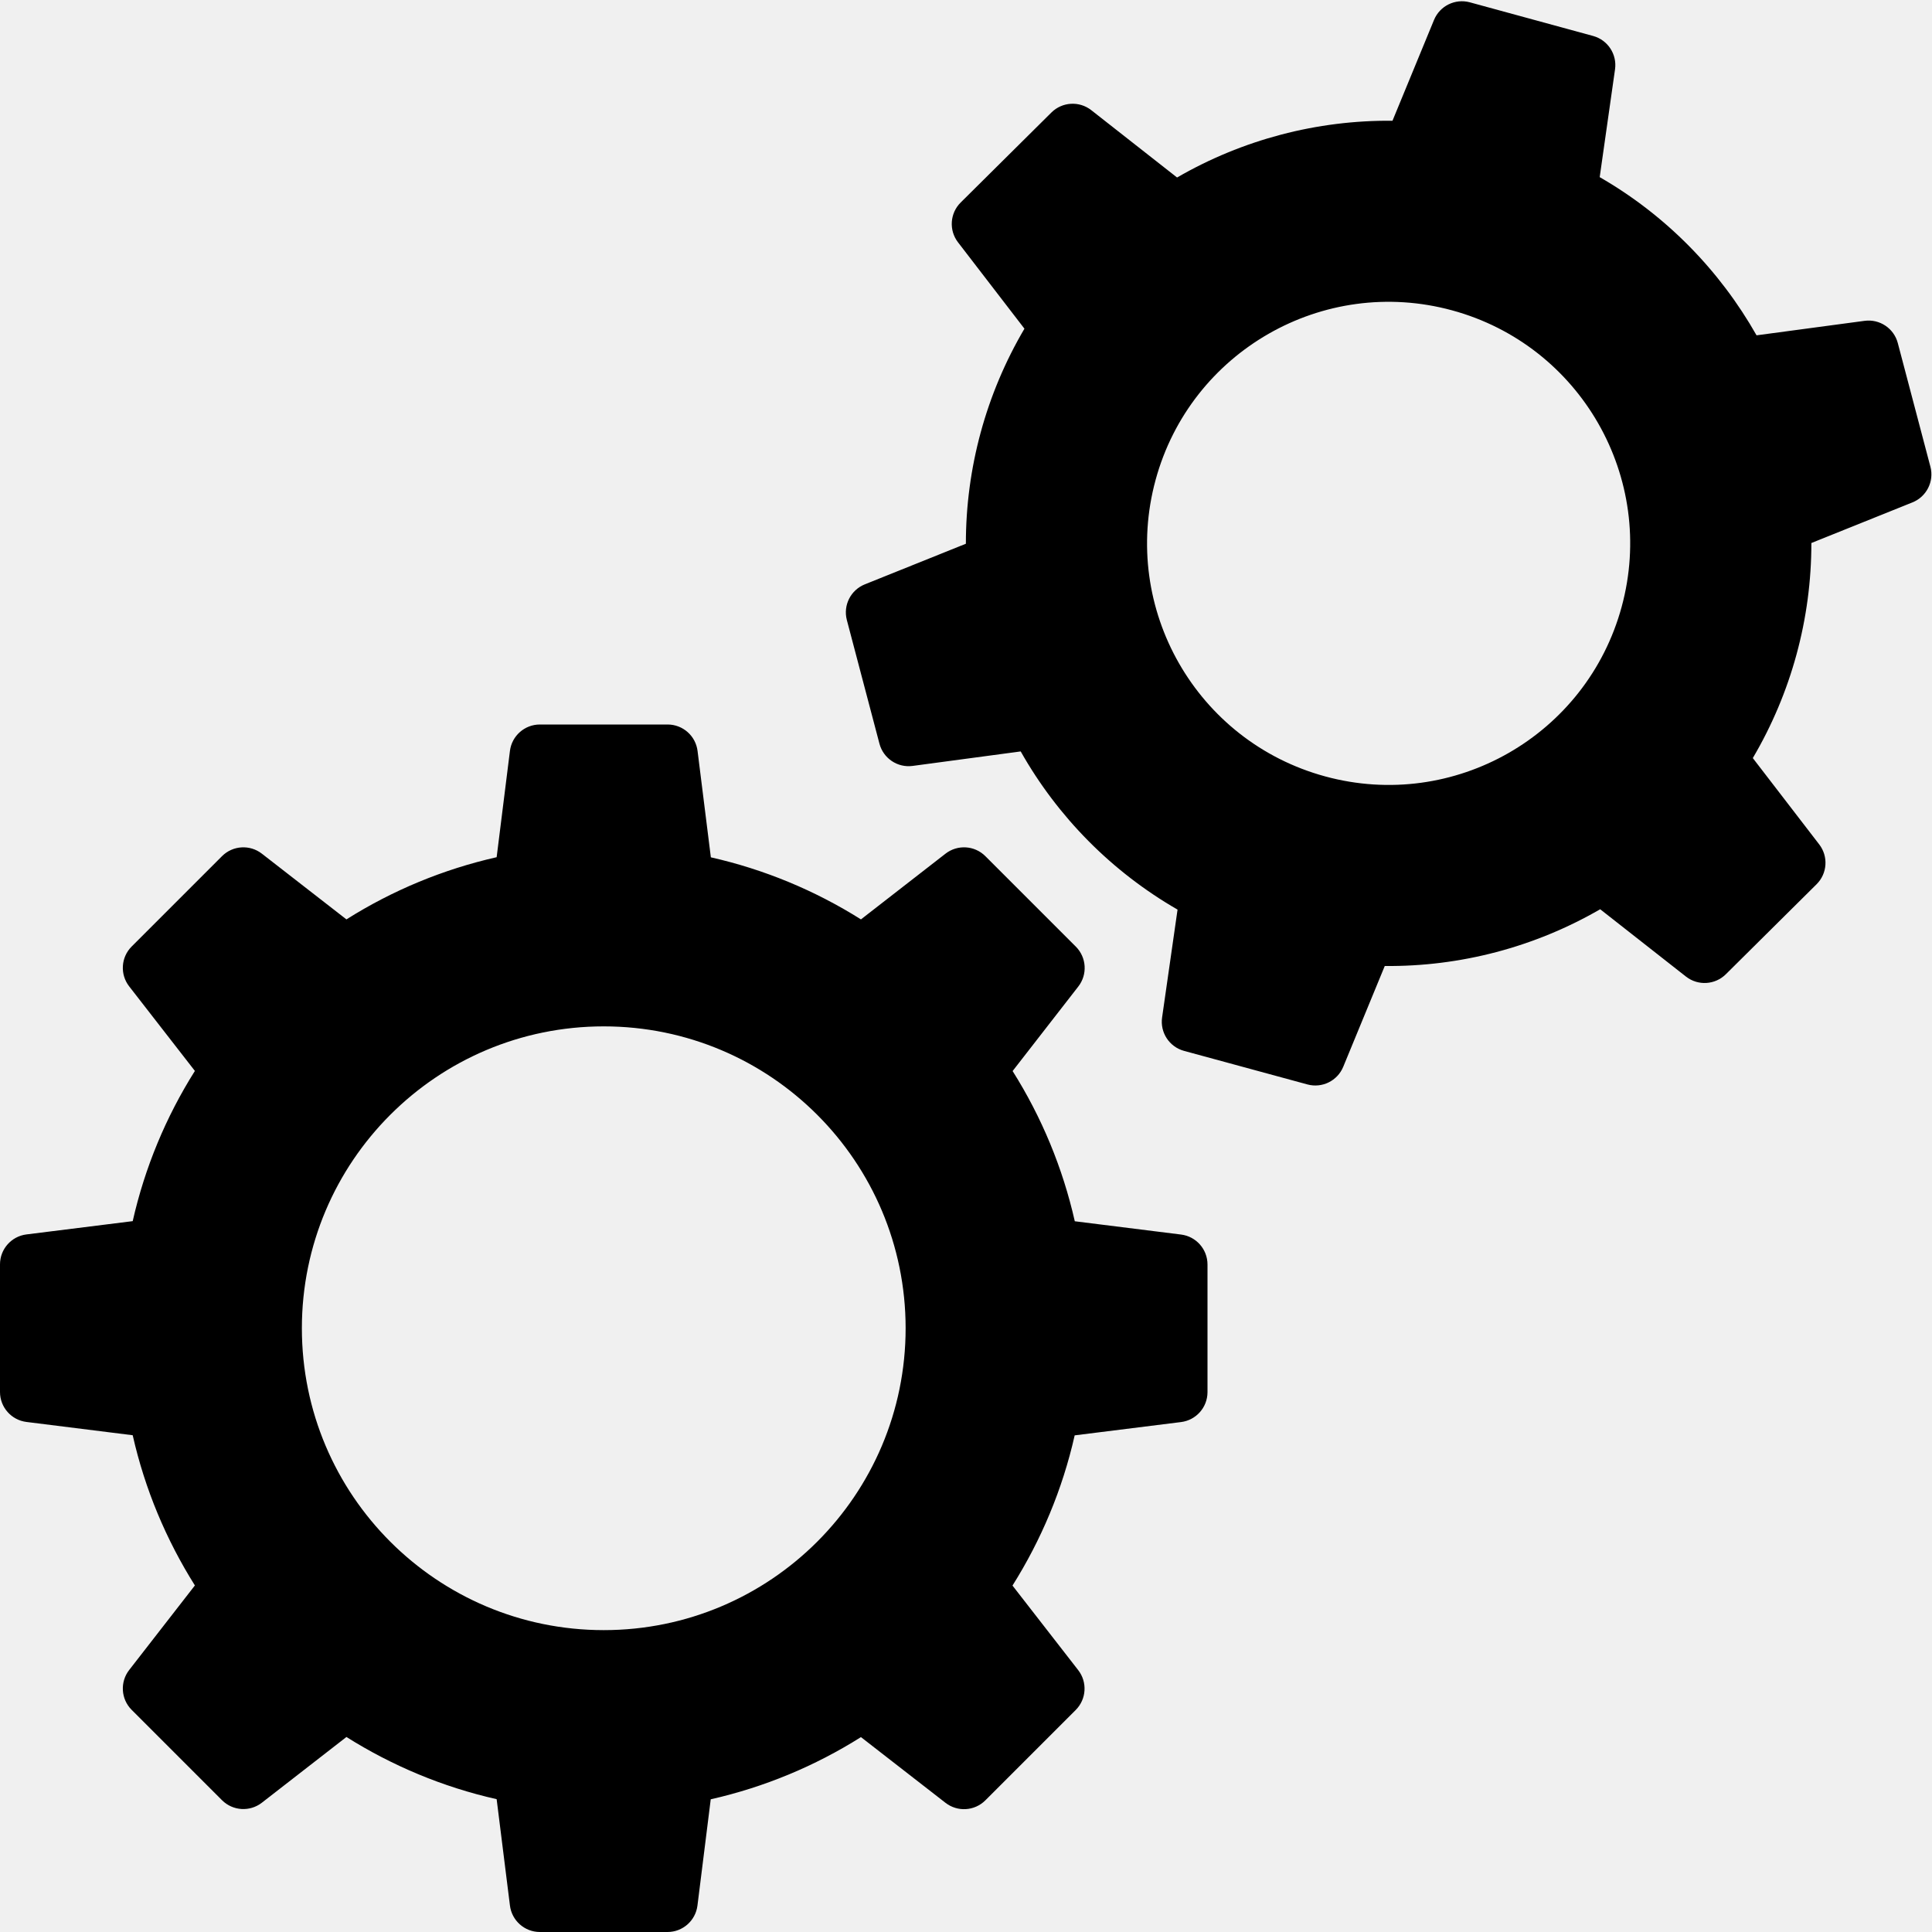
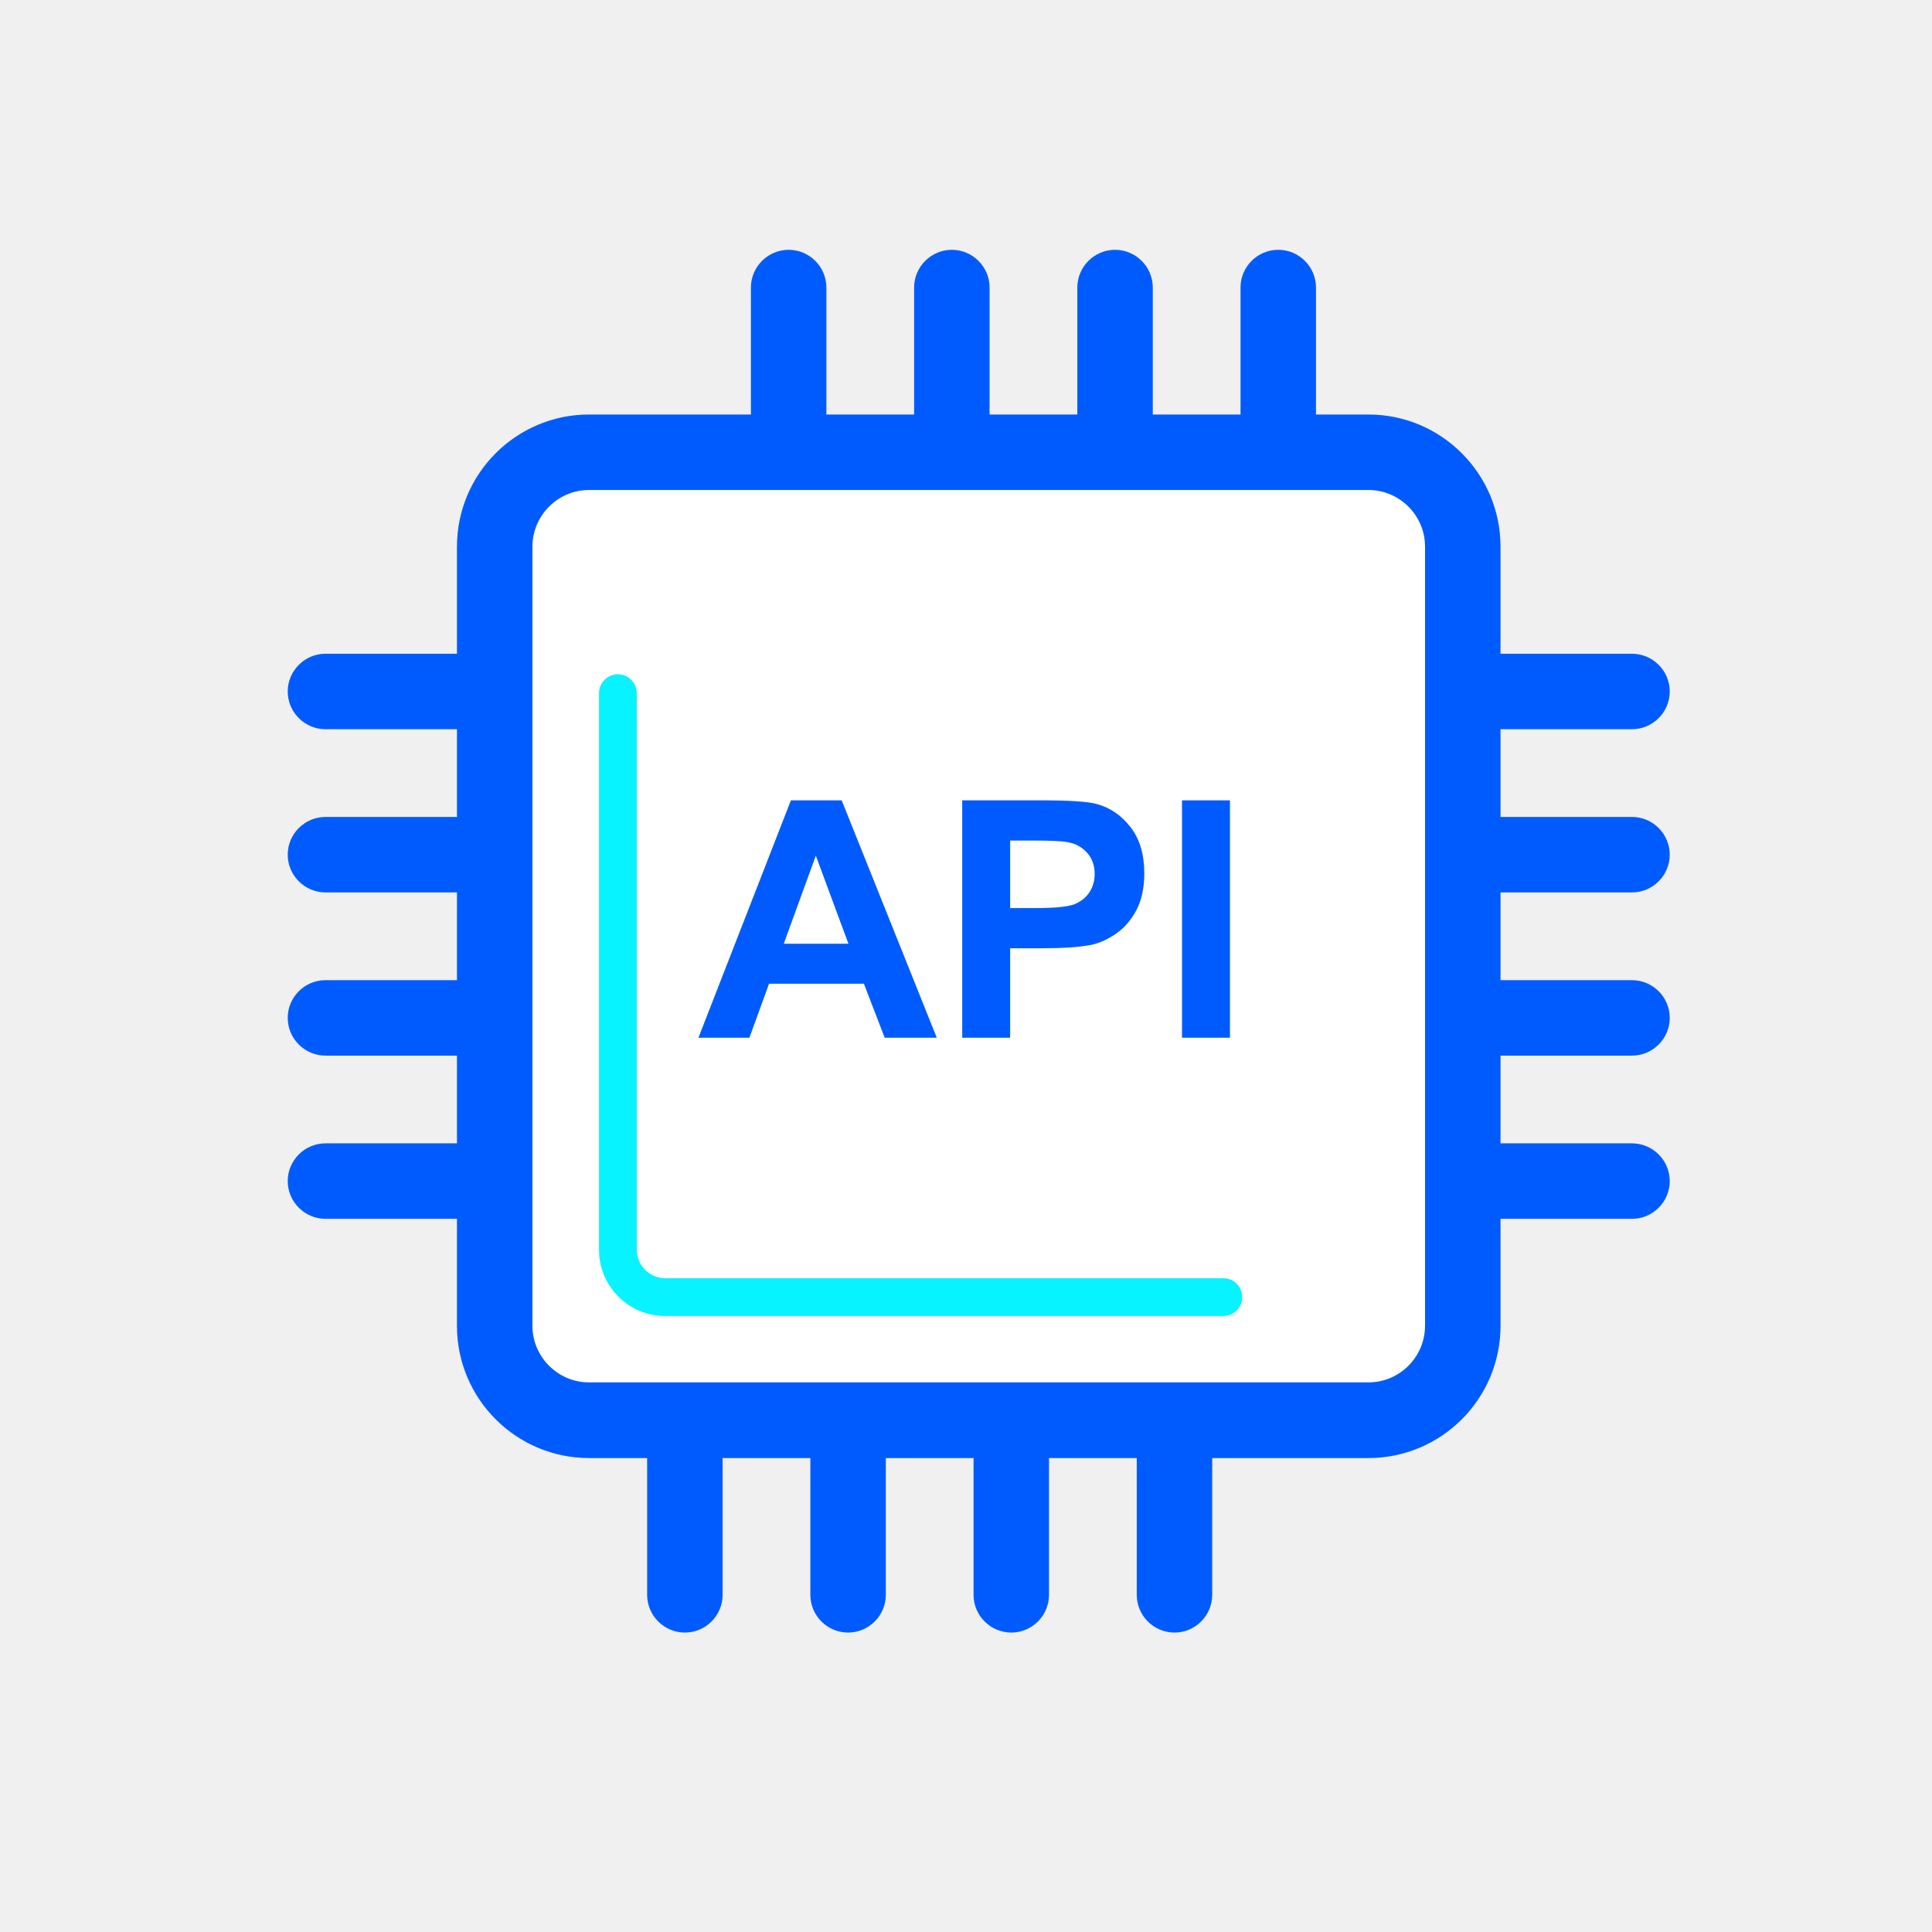
- <svg xmlns="http://www.w3.org/2000/svg" width="100" height="100" viewBox="0 0 16 16">
-   <path fill="currentColor" fill-rule="evenodd" d="M11.876.165a.25.25 0 0 1 .296-.146l1.022.279a.25.25 0 0 1 .181.276l-.127.893c.551.317.995.774 1.299 1.31l.895-.12a.25.25 0 0 1 .275.185l.27 1.024a.25.25 0 0 1-.15.295l-.836.336a3.501 3.501 0 0 1-.485 1.781l.55.715a.25.25 0 0 1-.022.33l-.751.745a.25.25 0 0 1-.33.02l-.711-.558a3.496 3.496 0 0 1-1.784.47l-.344.835a.25.25 0 0 1-.296.146l-1.022-.278a.25.25 0 0 1-.182-.277l.128-.893a3.496 3.496 0 0 1-1.299-1.31l-.895.12a.25.25 0 0 1-.275-.185l-.27-1.024a.25.25 0 0 1 .15-.295l.836-.336a3.504 3.504 0 0 1 .485-1.781l-.55-.715a.25.25 0 0 1 .022-.33l.751-.745a.25.25 0 0 1 .33-.02l.711.558A3.496 3.496 0 0 1 11.532 1l.344-.835Zm1.554 4.86a2 2 0 1 1-3.86-1.05a2 2 0 0 1 3.86 1.05ZM5.777 6.22A.25.25 0 0 0 5.53 6H4.471a.25.25 0 0 0-.248.219l-.11.88a3.977 3.977 0 0 0-1.244.515l-.7-.544a.25.25 0 0 0-.33.02l-.749.749a.25.25 0 0 0-.02.33l.544.7a3.977 3.977 0 0 0-.515 1.244l-.88.11A.25.25 0 0 0 0 10.47v1.058a.25.25 0 0 0 .219.248l.88.11c.101.448.278.867.515 1.244l-.544.7a.25.25 0 0 0 .02.33l.749.749a.25.25 0 0 0 .33.02l.7-.544c.377.237.796.414 1.244.515l.11.88a.25.25 0 0 0 .247.22h1.058a.25.25 0 0 0 .248-.219l.11-.88a3.974 3.974 0 0 0 1.244-.515l.7.544a.25.25 0 0 0 .33-.02l.749-.749a.25.25 0 0 0 .02-.33l-.544-.7c.237-.377.414-.796.515-1.244l.88-.11a.25.25 0 0 0 .22-.247v-1.058a.25.25 0 0 0-.219-.248l-.88-.11a3.977 3.977 0 0 0-.515-1.244l.544-.7a.25.25 0 0 0-.02-.33l-.75-.75a.25.25 0 0 0-.33-.02l-.7.544A3.977 3.977 0 0 0 5.887 7.1l-.11-.88ZM7.5 11a2.5 2.5 0 1 1-5 0a2.5 2.5 0 0 1 5 0Z" clip-rule="evenodd" />
+ <svg xmlns="http://www.w3.org/2000/svg" width="100px" height="100px" viewBox="0 0 1024 1024" class="icon" version="1.1" fill="#000000">
+   <g id="SVGRepo_bgCarrier" stroke-width="0" />
+   <g id="SVGRepo_tracerCarrier" stroke-linecap="round" stroke-linejoin="round" />
+   <g id="SVGRepo_iconCarrier">
+     <path d="M432.4 453.5l-17 46.7h34.4z" fill="#FFFFFF" />
+     <path d="M725.3 259.7H312.2c-16.5 0-30 13.5-30 30v413.1c0 16.5 13.5 30 30 30h413.1c16.5 0 30-13.5 30-30V289.7c0-16.6-13.5-30-30-30z m-98.8 164.5h25.4V550h-25.4V424.2z m-116.5 0h40.8c15.5 0 25.5 0.6 30.2 1.9 7.2 1.9 13.2 6 18.1 12.3 4.9 6.3 7.3 14.5 7.3 24.5 0 7.7-1.4 14.2-4.2 19.5s-6.4 9.4-10.7 12.4c-4.3 3-8.7 5-13.2 6-6.1 1.2-14.8 1.8-26.4 1.8h-16.6V550H510V424.2z m-90.7 0h26.9L496.5 550h-27.6l-11-28.6h-50.3L397.2 550h-27l49.1-125.8z m229.1 273.3H352.6c-19.4 0-35.1-15.7-35.1-35.1v-295c0-5.5 4.5-10 10-10s10 4.5 10 10v295c0 8.3 6.8 15.1 15.1 15.1h295.8c5.5 0 10 4.5 10 10s-4.4 10-10 10z" fill="#FFFFFF" />
+     <path d="M569.4 479.2c3.4-1.3 6-3.4 7.9-6.2 1.9-2.8 2.9-6.1 2.9-9.8 0-4.6-1.3-8.4-4-11.3-2.7-3-6.1-4.8-10.2-5.6-3-0.6-9.1-0.9-18.3-0.9h-12.3v35.7h13.9c10 0.1 16.7-0.6 20.1-1.9z" fill="#FFFFFF" />
+     <path d="M648.4 677.5H352.6c-8.3 0-15.1-6.8-15.1-15.1v-295c0-5.5-4.5-10-10-10s-10 4.5-10 10v295c0 19.4 15.7 35.1 35.1 35.1h295.8c5.5 0 10-4.5 10-10s-4.4-10-10-10z" fill="#06F3FF" />
+     <path d="M865 386.5c11 0 20-9 20-20s-9-20-20-20h-69.7v-56.8c0-38.6-31.4-70-70-70h-27.8v-67.3c0-11-9-20-20-20s-20 9-20 20v67.3H611v-67.3c0-11-9-20-20-20s-20 9-20 20v67.3h-46.5v-67.3c0-11-9-20-20-20s-20 9-20 20v67.3H438v-67.3c0-11-9-20-20-20s-20 9-20 20v67.3h-85.8c-38.6 0-70 31.4-70 70v56.8h-69.7c-11 0-20 9-20 20s9 20 20 20h69.7V433h-69.7c-11 0-20 9-20 20s9 20 20 20h69.7v46.5h-69.7c-11 0-20 9-20 20s9 20 20 20h69.7V606h-69.7c-11 0-20 9-20 20s9 20 20 20h69.7v56.8c0 38.6 31.4 70 70 70H343v72.5c0 11 9 20 20 20s20-9 20-20v-72.5h46.5v72.5c0 11 9 20 20 20s20-9 20-20v-72.5H516v72.5c0 11 9 20 20 20s20-9 20-20v-72.5h46.5v72.5c0 11 9 20 20 20s20-9 20-20v-72.5h82.8c38.6 0 70-31.4 70-70V646H865c11 0 20-9 20-20s-9-20-20-20h-69.7v-46.5H865c11 0 20-9 20-20s-9-20-20-20h-69.7V473H865c11 0 20-9 20-20s-9-20-20-20h-69.7v-46.5H865zM755.3 702.7c0 16.5-13.5 30-30 30H312.2c-16.5 0-30-13.5-30-30v-413c0-16.5 13.5-30 30-30h413.1c16.5 0 30 13.5 30 30v413z" fill="#005BFF" />
+     <path d="M407.6 521.4h50.3l11 28.6h27.6l-50.4-125.8h-26.9l-49 125.8h27l10.4-28.6z m24.8-67.9l17.3 46.7h-34.3l17-46.7zM535.4 502.6H552c11.5 0 20.3-0.6 26.4-1.8 4.5-1 8.9-3 13.2-6 4.3-3 7.9-7.1 10.7-12.4s4.2-11.8 4.2-19.5c0-10-2.4-18.2-7.3-24.5-4.9-6.3-10.9-10.4-18.1-12.3-4.7-1.3-14.8-1.9-30.2-1.9H510V550h25.4v-47.4z m0-57.1h12.3c9.2 0 15.2 0.3 18.3 0.9 4.1 0.7 7.5 2.6 10.2 5.6 2.7 3 4 6.8 4 11.3 0 3.7-1 7-2.9 9.8-1.9 2.8-4.6 4.9-7.9 6.2-3.4 1.3-10.1 2-20.1 2h-13.9v-35.8zM626.5 424.2h25.4V550h-25.4z" fill="#005BFF" />
+   </g>
</svg>
